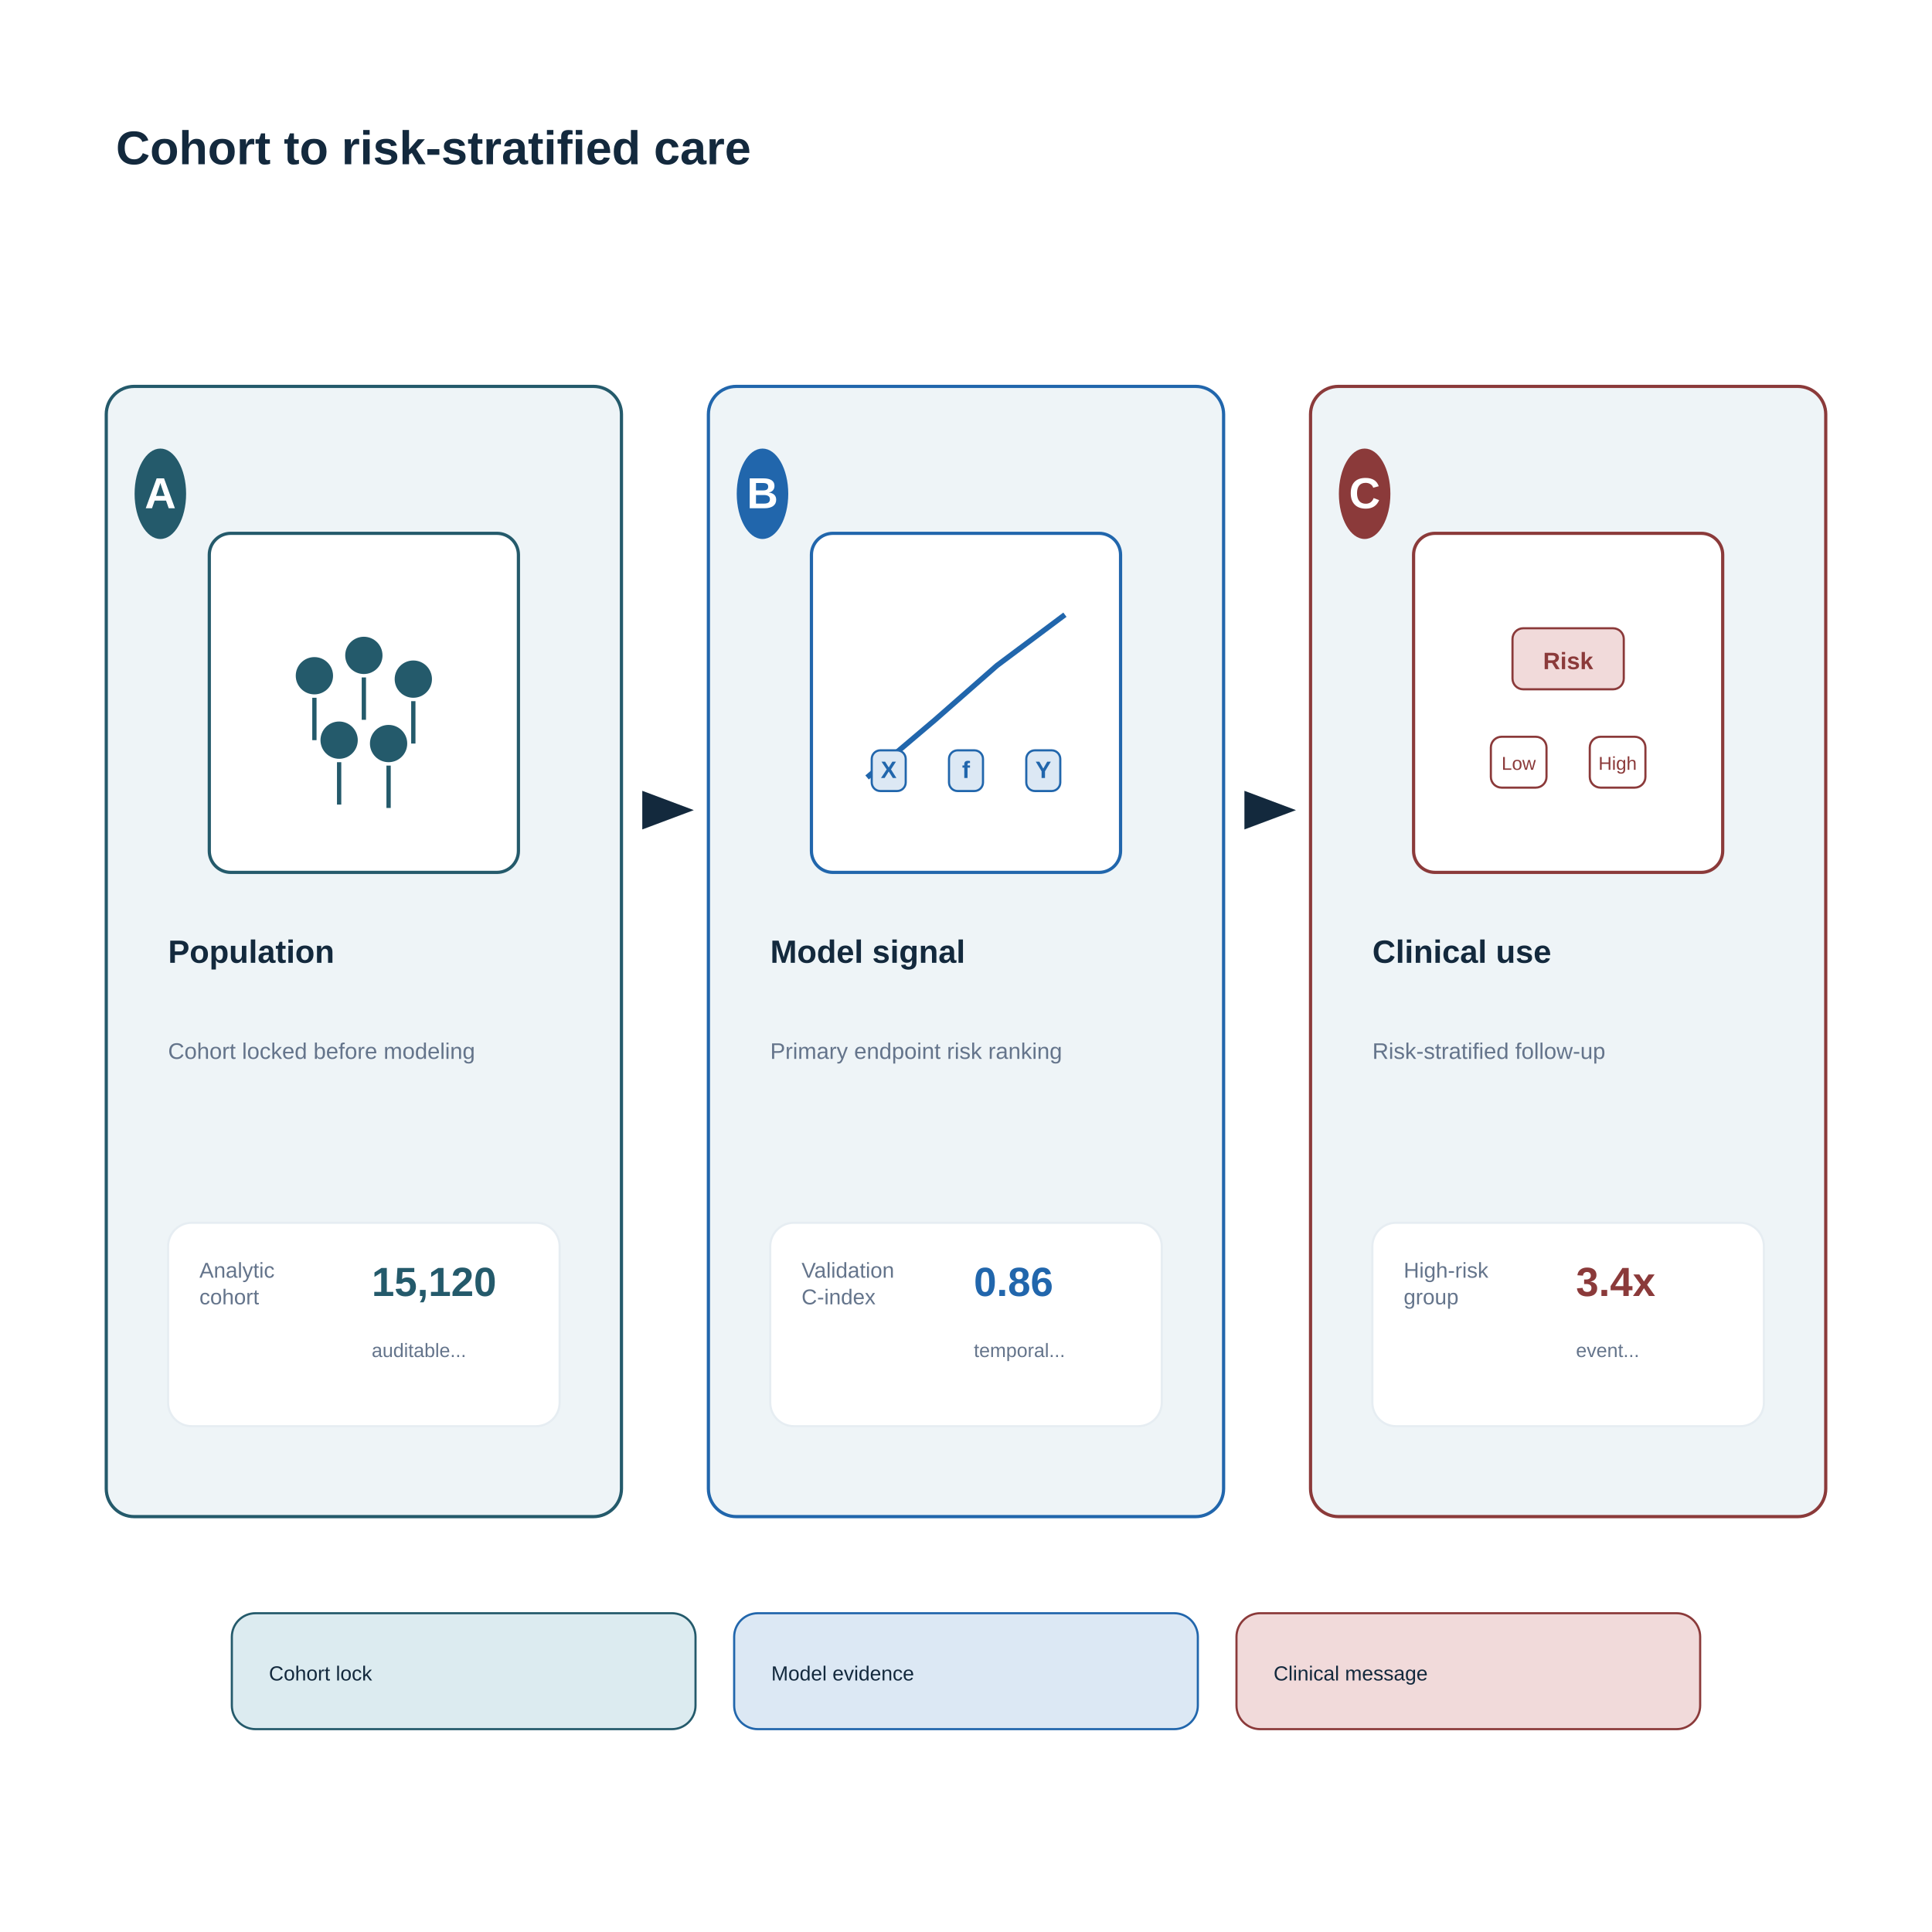
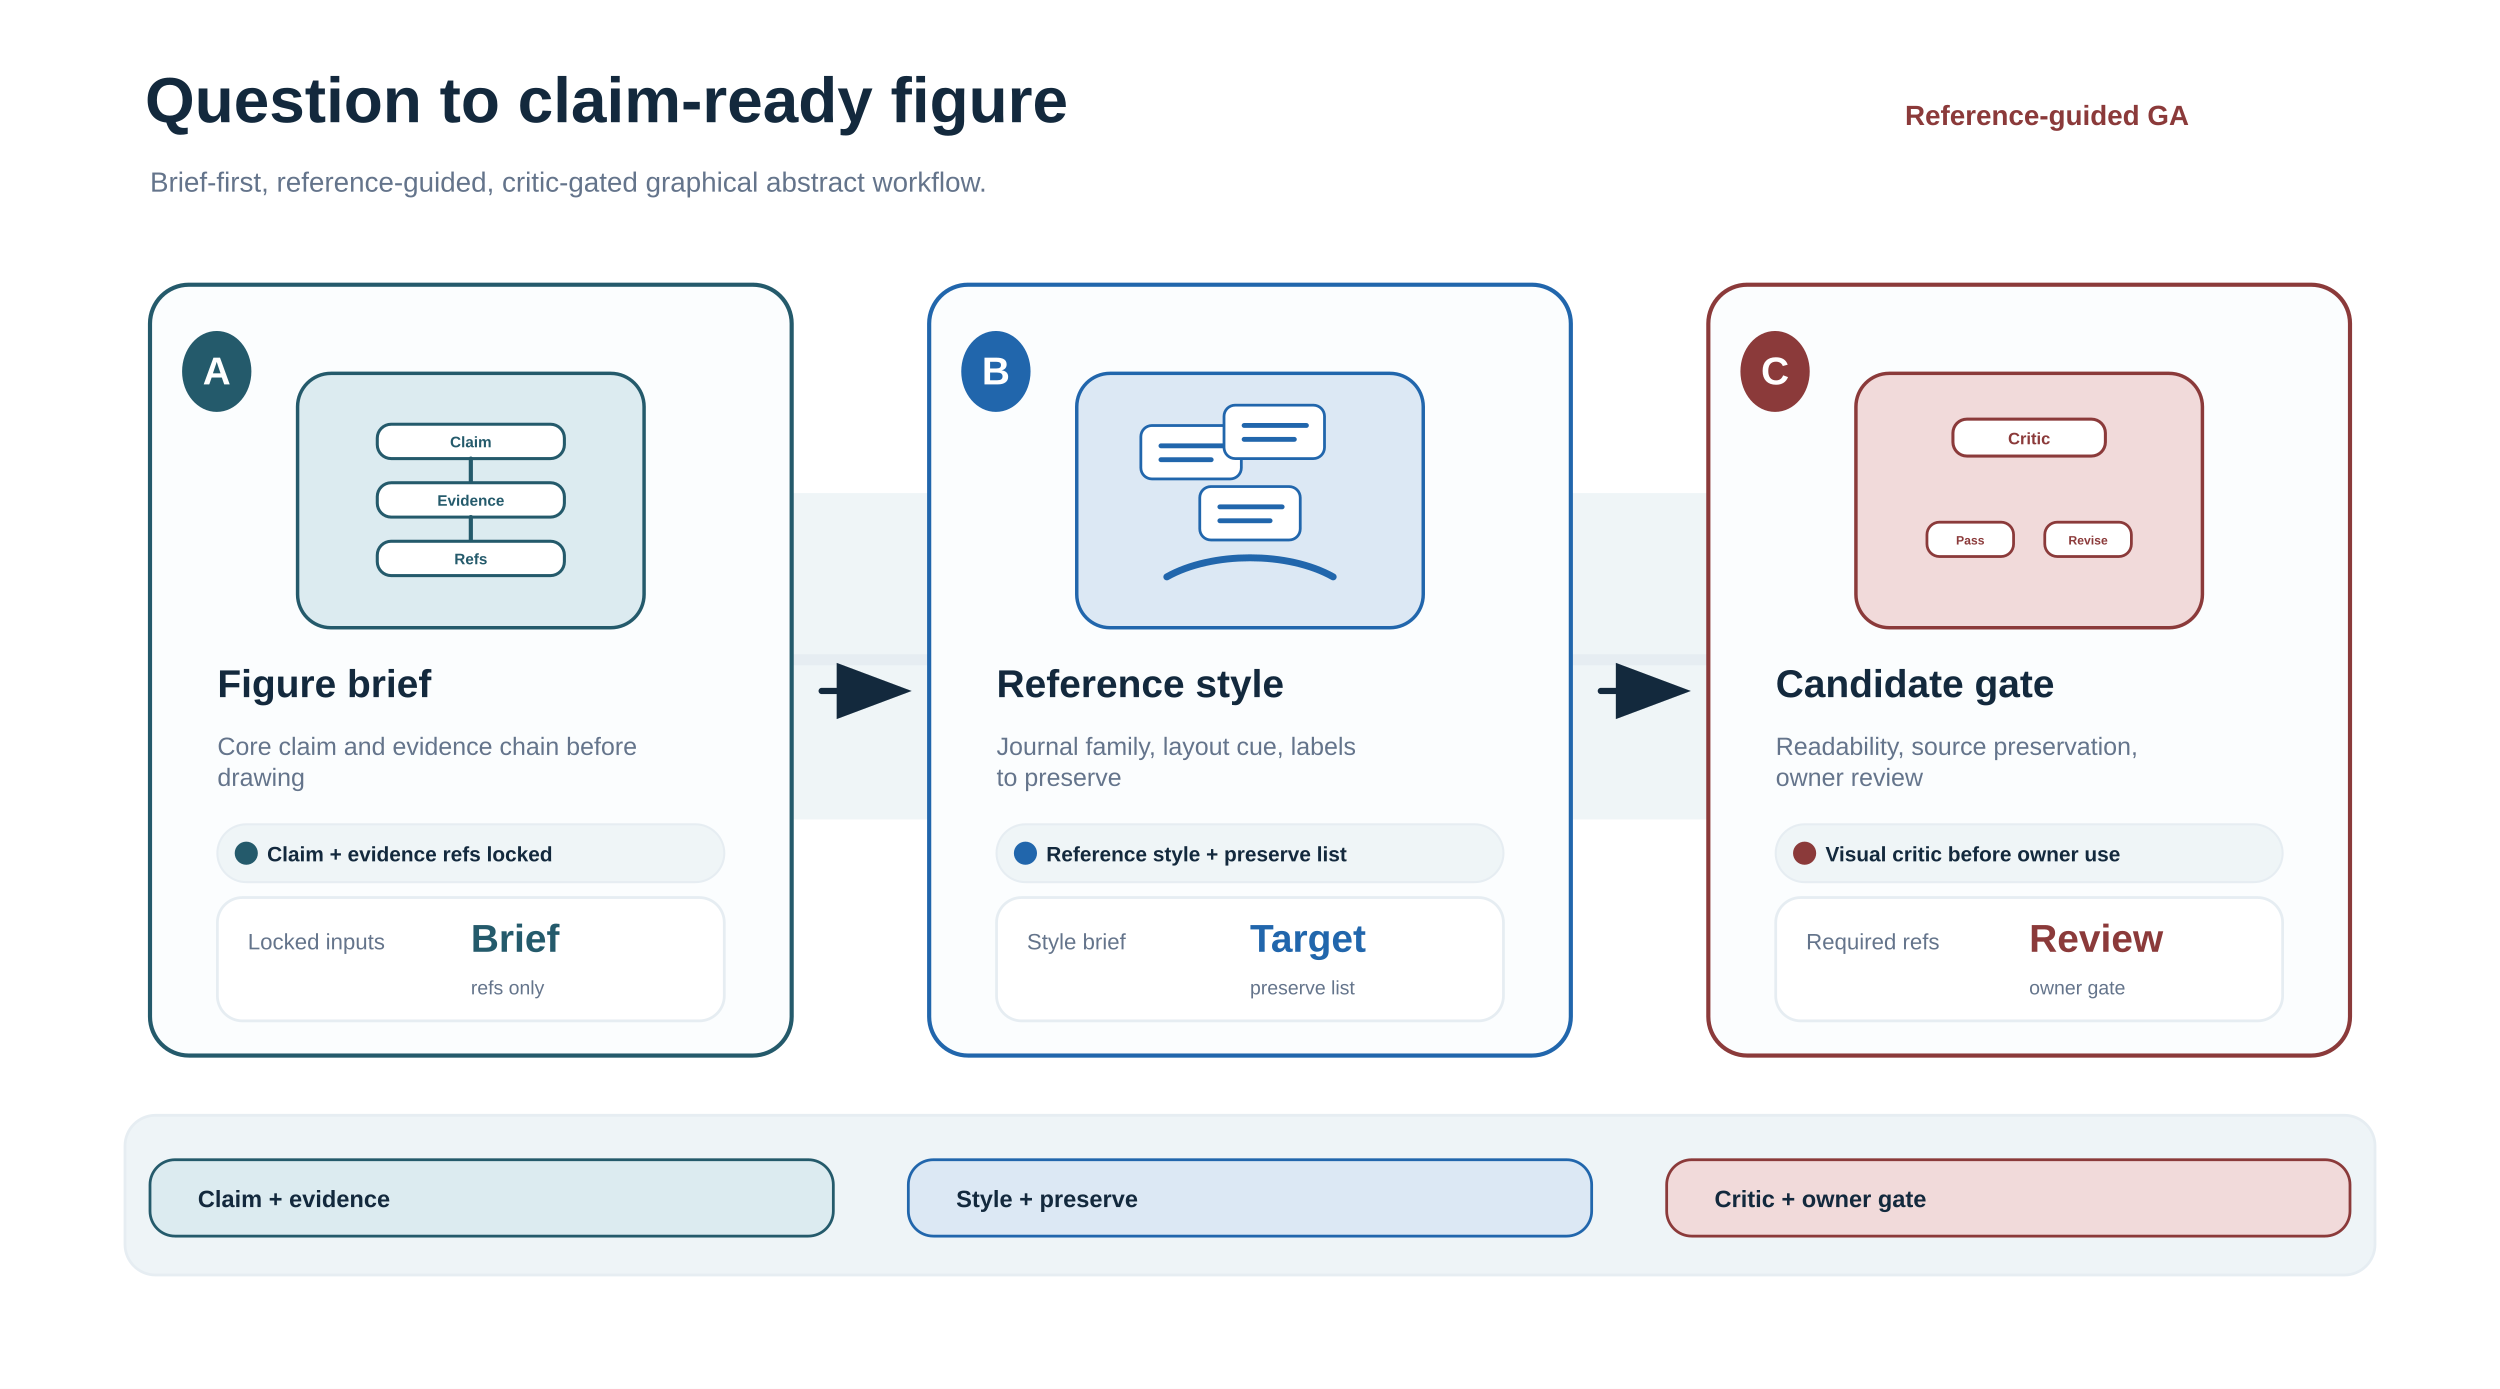
- <svg xmlns="http://www.w3.org/2000/svg" width="1800" height="1800" viewBox="0 0 1800 1800">
+ <svg xmlns="http://www.w3.org/2000/svg" width="1800" height="1000" viewBox="0 0 1800 1000">
  <defs>
    <marker id="arrowhead" markerWidth="12" markerHeight="9" refX="10" refY="4.5" orient="auto">
      <path d="M0,0 L12,4.5 L0,9 Z" fill="#13293D" />
    </marker>
  </defs>
-   <rect width="1800" height="1800" fill="#FFFFFF" />
-   <text x="108.00" y="153.00" font-family="Arial, Helvetica, sans-serif" font-size="44.00" font-weight="700" fill="#13293D">Cohort to risk-stratified care</text>
-   <rect x="99.00" y="360.00" width="480.00" height="1053.00" rx="26.00" fill="#EEF4F7" stroke="#245A6B" stroke-width="3.00" />
-   <rect x="125.40" y="417.92" width="48.00" height="84.24" rx="42.12" fill="#245A6B" stroke="#245A6B" stroke-width="0.00" />
-   <text x="149.40" y="473.51" font-family="Arial, Helvetica, sans-serif" font-size="40.44" font-weight="700" fill="#FFFFFF" text-anchor="middle">A</text>
-   <rect x="195.00" y="496.89" width="288.00" height="315.90" rx="20.00" fill="#FFFFFF" stroke="#245A6B" stroke-width="3.00" />
-   <circle cx="292.92" cy="629.57" r="17.37" fill="#245A6B" />
-   <line x1="292.92" y1="650.10" x2="292.92" y2="689.59" stroke="#245A6B" stroke-width="4" />
-   <circle cx="339.00" cy="610.61" r="17.37" fill="#245A6B" />
-   <line x1="339.00" y1="631.15" x2="339.00" y2="670.63" stroke="#245A6B" stroke-width="4" />
-   <circle cx="385.08" cy="632.73" r="17.37" fill="#245A6B" />
-   <line x1="385.08" y1="653.26" x2="385.08" y2="692.75" stroke="#245A6B" stroke-width="4" />
-   <circle cx="315.96" cy="689.59" r="17.37" fill="#245A6B" />
-   <line x1="315.96" y1="710.12" x2="315.96" y2="749.61" stroke="#245A6B" stroke-width="4" />
-   <circle cx="362.04" cy="692.75" r="17.37" fill="#245A6B" />
-   <line x1="362.04" y1="713.28" x2="362.04" y2="752.77" stroke="#245A6B" stroke-width="4" />
-   <text x="156.60" y="897.03" font-family="Arial, Helvetica, sans-serif" font-size="30.00" font-weight="700" fill="#13293D">Population</text>
-   <text x="156.60" y="986.53" font-family="Arial, Helvetica, sans-serif" font-size="21.00" font-weight="400" fill="#64748B">Cohort locked before modeling</text>
-   <rect x="156.60" y="1139.22" width="364.80" height="189.54" rx="22.00" fill="#FFFFFF" stroke="#E6EDF2" stroke-width="2.00" />
-   <text x="185.78" y="1190.40" font-family="Arial, Helvetica, sans-serif" font-size="20.00" font-weight="400" fill="#64748B">Analytic</text>
-   <text x="185.78" y="1215.20" font-family="Arial, Helvetica, sans-serif" font-size="20.00" font-weight="400" fill="#64748B">cohort</text>
-   <text x="346.30" y="1207.45" font-family="Arial, Helvetica, sans-serif" font-size="38.00" font-weight="700" fill="#245A6B">15,120</text>
-   <text x="346.30" y="1264.32" font-family="Arial, Helvetica, sans-serif" font-size="18.00" font-weight="400" fill="#64748B">auditable...</text>
-   <rect x="660.00" y="360.00" width="480.00" height="1053.00" rx="26.00" fill="#EEF4F7" stroke="#2166AC" stroke-width="3.00" />
-   <rect x="686.40" y="417.92" width="48.00" height="84.24" rx="42.12" fill="#2166AC" stroke="#2166AC" stroke-width="0.00" />
-   <text x="710.40" y="473.51" font-family="Arial, Helvetica, sans-serif" font-size="40.44" font-weight="700" fill="#FFFFFF" text-anchor="middle">B</text>
-   <rect x="756.00" y="496.89" width="288.00" height="315.90" rx="20.00" fill="#FFFFFF" stroke="#2166AC" stroke-width="3.00" />
-   <polyline points="807.84,724.34 871.20,670.63 928.80,620.09 992.16,572.71" fill="none" stroke="#2166AC" stroke-width="5" />
-   <rect x="812.16" y="699.07" width="31.68" height="37.91" rx="8.00" fill="#DCE8F4" stroke="#2166AC" stroke-width="2.00" />
-   <text x="828.00" y="724.84" font-family="Arial, Helvetica, sans-serif" font-size="22.11" font-weight="700" fill="#2166AC" text-anchor="middle">X</text>
-   <rect x="884.16" y="699.07" width="31.68" height="37.91" rx="8.00" fill="#DCE8F4" stroke="#2166AC" stroke-width="2.00" />
-   <text x="900.00" y="724.84" font-family="Arial, Helvetica, sans-serif" font-size="22.11" font-weight="700" fill="#2166AC" text-anchor="middle">f</text>
-   <rect x="956.16" y="699.07" width="31.68" height="37.91" rx="8.00" fill="#DCE8F4" stroke="#2166AC" stroke-width="2.00" />
-   <text x="972.00" y="724.84" font-family="Arial, Helvetica, sans-serif" font-size="22.11" font-weight="700" fill="#2166AC" text-anchor="middle">Y</text>
-   <text x="717.60" y="897.03" font-family="Arial, Helvetica, sans-serif" font-size="30.00" font-weight="700" fill="#13293D">Model signal</text>
-   <text x="717.60" y="986.53" font-family="Arial, Helvetica, sans-serif" font-size="21.00" font-weight="400" fill="#64748B">Primary endpoint risk ranking</text>
-   <rect x="717.60" y="1139.22" width="364.80" height="189.54" rx="22.00" fill="#FFFFFF" stroke="#E6EDF2" stroke-width="2.00" />
-   <text x="746.78" y="1190.40" font-family="Arial, Helvetica, sans-serif" font-size="20.00" font-weight="400" fill="#64748B">Validation</text>
-   <text x="746.78" y="1215.20" font-family="Arial, Helvetica, sans-serif" font-size="20.00" font-weight="400" fill="#64748B">C-index</text>
-   <text x="907.30" y="1207.45" font-family="Arial, Helvetica, sans-serif" font-size="38.00" font-weight="700" fill="#2166AC">0.86</text>
-   <text x="907.30" y="1264.32" font-family="Arial, Helvetica, sans-serif" font-size="18.00" font-weight="400" fill="#64748B">temporal...</text>
-   <rect x="1221.00" y="360.00" width="480.00" height="1053.00" rx="26.00" fill="#EEF4F7" stroke="#8B3A3A" stroke-width="3.00" />
-   <rect x="1247.40" y="417.92" width="48.00" height="84.24" rx="42.12" fill="#8B3A3A" stroke="#8B3A3A" stroke-width="0.00" />
-   <text x="1271.40" y="473.51" font-family="Arial, Helvetica, sans-serif" font-size="40.44" font-weight="700" fill="#FFFFFF" text-anchor="middle">C</text>
-   <rect x="1317.00" y="496.89" width="288.00" height="315.90" rx="20.00" fill="#FFFFFF" stroke="#8B3A3A" stroke-width="3.00" />
-   <rect x="1409.16" y="585.34" width="103.68" height="56.86" rx="10.00" fill="#F1DADA" stroke="#8B3A3A" stroke-width="2.00" />
-   <text x="1461.00" y="623.44" font-family="Arial, Helvetica, sans-serif" font-size="22.11" font-weight="700" fill="#8B3A3A" text-anchor="middle">Risk</text>
-   <rect x="1389.00" y="686.43" width="51.84" height="47.38" rx="10.00" fill="#FFFFFF" stroke="#8B3A3A" stroke-width="2.00" />
-   <text x="1414.92" y="717.23" font-family="Arial, Helvetica, sans-serif" font-size="17.37" fill="#8B3A3A" text-anchor="middle">Low</text>
-   <rect x="1481.16" y="686.43" width="51.84" height="47.38" rx="10.00" fill="#FFFFFF" stroke="#8B3A3A" stroke-width="2.00" />
-   <text x="1507.08" y="717.23" font-family="Arial, Helvetica, sans-serif" font-size="17.37" fill="#8B3A3A" text-anchor="middle">High</text>
-   <text x="1278.60" y="897.03" font-family="Arial, Helvetica, sans-serif" font-size="30.00" font-weight="700" fill="#13293D">Clinical use</text>
-   <text x="1278.60" y="986.53" font-family="Arial, Helvetica, sans-serif" font-size="21.00" font-weight="400" fill="#64748B">Risk-stratified follow-up</text>
-   <rect x="1278.60" y="1139.22" width="364.80" height="189.54" rx="22.00" fill="#FFFFFF" stroke="#E6EDF2" stroke-width="2.00" />
-   <text x="1307.78" y="1190.40" font-family="Arial, Helvetica, sans-serif" font-size="20.00" font-weight="400" fill="#64748B">High-risk</text>
-   <text x="1307.78" y="1215.20" font-family="Arial, Helvetica, sans-serif" font-size="20.00" font-weight="400" fill="#64748B">group</text>
-   <text x="1468.30" y="1207.45" font-family="Arial, Helvetica, sans-serif" font-size="38.00" font-weight="700" fill="#8B3A3A">3.4x</text>
-   <text x="1468.30" y="1264.32" font-family="Arial, Helvetica, sans-serif" font-size="18.00" font-weight="400" fill="#64748B">event...</text>
-   <line x1="600.60" y1="754.78" x2="638.40" y2="754.78" stroke="#13293D" stroke-width="4.0" marker-end="url(#arrowhead)" />
-   <line x1="1161.60" y1="754.78" x2="1199.40" y2="754.78" stroke="#13293D" stroke-width="4.0" marker-end="url(#arrowhead)" />
-   <rect x="216.00" y="1503.00" width="432.00" height="108.00" rx="22.00" fill="#DCEBF0" stroke="#245A6B" stroke-width="2.00" />
-   <text x="250.56" y="1565.64" font-family="Arial, Helvetica, sans-serif" font-size="19.00" font-weight="400" fill="#13293D">Cohort lock</text>
-   <rect x="684.00" y="1503.00" width="432.00" height="108.00" rx="22.00" fill="#DCE8F4" stroke="#2166AC" stroke-width="2.00" />
-   <text x="718.56" y="1565.64" font-family="Arial, Helvetica, sans-serif" font-size="19.00" font-weight="400" fill="#13293D">Model evidence</text>
-   <rect x="1152.00" y="1503.00" width="432.00" height="108.00" rx="22.00" fill="#F1DADA" stroke="#8B3A3A" stroke-width="2.00" />
-   <text x="1186.56" y="1565.64" font-family="Arial, Helvetica, sans-serif" font-size="19.00" font-weight="400" fill="#13293D">Clinical message</text>
+   <rect width="1800" height="1000" fill="#FFFFFF" />
+   <rect x="126.00" y="355.00" width="1548.00" height="235.00" rx="117.50" fill="#EFF5F7" stroke="none" />
+   <line x1="216.00" y1="475.00" x2="1584.00" y2="475.00" stroke="#E6EDF2" stroke-width="8" stroke-linecap="round" />
+   <text x="104.40" y="88.00" font-family="Arial, Helvetica, sans-serif" font-size="46.00" font-weight="700" fill="#13293D">Question to claim-ready figure</text>
+   <text x="108.00" y="138.00" font-family="Arial, Helvetica, sans-serif" font-size="20.00" font-weight="400" fill="#64748B">Brief-first, reference-guided, critic-gated graphical abstract workflow.</text>
+   <text x="1371.60" y="90.00" font-family="Arial, Helvetica, sans-serif" font-size="20.00" font-weight="700" fill="#8B3A3A">Reference-guided GA</text>
+   <rect x="108.00" y="205.00" width="462.00" height="555.00" rx="28.00" fill="#FBFDFE" stroke="#245A6B" stroke-width="3.00" />
+   <rect x="131.10" y="238.30" width="49.90" height="58.28" rx="29.14" fill="#245A6B" stroke="#245A6B" stroke-width="0.00" />
+   <text x="156.05" y="276.76" font-family="Arial, Helvetica, sans-serif" font-size="27.97" font-weight="700" fill="#FFFFFF" text-anchor="middle">A</text>
+   <rect x="214.26" y="268.82" width="249.48" height="183.15" rx="24.00" fill="#DCEBF0" stroke="#245A6B" stroke-width="2.50" />
+   <rect x="271.64" y="305.45" width="134.72" height="24.73" rx="10.00" fill="#FFFFFF" stroke="#245A6B" stroke-width="2.20" />
+   <text x="339.00" y="322.02" font-family="Arial, Helvetica, sans-serif" font-size="10.99" font-weight="700" fill="#245A6B" text-anchor="middle">Claim</text>
+   <rect x="271.64" y="347.58" width="134.72" height="24.73" rx="10.00" fill="#FFFFFF" stroke="#245A6B" stroke-width="2.20" />
+   <text x="339.00" y="364.15" font-family="Arial, Helvetica, sans-serif" font-size="10.99" font-weight="700" fill="#245A6B" text-anchor="middle">Evidence</text>
+   <rect x="271.64" y="389.70" width="134.72" height="24.73" rx="10.00" fill="#FFFFFF" stroke="#245A6B" stroke-width="2.20" />
+   <text x="339.00" y="406.27" font-family="Arial, Helvetica, sans-serif" font-size="10.99" font-weight="700" fill="#245A6B" text-anchor="middle">Refs</text>
+   <path d="M339.00,330.18 L339.00,346.66 M339.00,372.30 L339.00,388.79" stroke="#245A6B" stroke-width="3" stroke-linecap="round" />
+   <text x="156.51" y="501.93" font-family="Arial, Helvetica, sans-serif" font-size="28.00" font-weight="700" fill="#13293D">Figure brief</text>
+   <text x="156.51" y="543.55" font-family="Arial, Helvetica, sans-serif" font-size="18.00" font-weight="400" fill="#64748B">Core claim and evidence chain before</text>
+   <text x="156.51" y="565.87" font-family="Arial, Helvetica, sans-serif" font-size="18.00" font-weight="400" fill="#64748B">drawing</text>
+   <rect x="156.51" y="593.50" width="364.98" height="41.63" rx="20.81" fill="#EFF5F7" stroke="#E6EDF2" stroke-width="1.50" />
+   <circle cx="177.32" cy="614.31" r="8.33" fill="#245A6B" />
+   <text x="192.31" y="620.14" font-family="Arial, Helvetica, sans-serif" font-size="15.00" font-weight="700" fill="#13293D">Claim + evidence refs locked</text>
+   <rect x="156.51" y="646.23" width="364.98" height="88.80" rx="18.00" fill="#FFFFFF" stroke="#E6EDF2" stroke-width="2.00" />
+   <text x="178.41" y="683.52" font-family="Arial, Helvetica, sans-serif" font-size="16.00" font-weight="400" fill="#64748B">Locked inputs</text>
+   <text x="339.00" y="685.30" font-family="Arial, Helvetica, sans-serif" font-size="28.00" font-weight="700" fill="#245A6B">Brief</text>
+   <text x="339.00" y="715.93" font-family="Arial, Helvetica, sans-serif" font-size="14.00" font-weight="400" fill="#64748B">refs only</text>
+   <rect x="669.00" y="205.00" width="462.00" height="555.00" rx="28.00" fill="#FBFDFE" stroke="#2166AC" stroke-width="3.00" />
+   <rect x="692.10" y="238.30" width="49.90" height="58.28" rx="29.14" fill="#2166AC" stroke="#2166AC" stroke-width="0.00" />
+   <text x="717.05" y="276.76" font-family="Arial, Helvetica, sans-serif" font-size="27.97" font-weight="700" fill="#FFFFFF" text-anchor="middle">B</text>
+   <rect x="775.26" y="268.82" width="249.48" height="183.15" rx="24.00" fill="#DCE8F4" stroke="#2166AC" stroke-width="2.50" />
+   <rect x="821.41" y="306.37" width="72.35" height="38.46" rx="8.00" fill="#FFFFFF" stroke="#2166AC" stroke-width="2.00" />
+   <line x1="835.88" y1="320.99" x2="880.74" y2="320.99" stroke="#2166AC" stroke-width="3.5" stroke-linecap="round" />
+   <line x1="835.88" y1="330.99" x2="872.06" y2="330.99" stroke="#2166AC" stroke-width="3.5" stroke-linecap="round" />
+   <rect x="881.29" y="291.72" width="72.35" height="38.46" rx="8.00" fill="#FFFFFF" stroke="#2166AC" stroke-width="2.00" />
+   <line x1="895.76" y1="306.33" x2="940.62" y2="306.33" stroke="#2166AC" stroke-width="3.5" stroke-linecap="round" />
+   <line x1="895.76" y1="316.33" x2="931.93" y2="316.33" stroke="#2166AC" stroke-width="3.5" stroke-linecap="round" />
+   <rect x="863.83" y="350.33" width="72.35" height="38.46" rx="8.00" fill="#FFFFFF" stroke="#2166AC" stroke-width="2.00" />
+   <line x1="878.30" y1="364.94" x2="923.15" y2="364.94" stroke="#2166AC" stroke-width="3.5" stroke-linecap="round" />
+   <line x1="878.30" y1="374.94" x2="914.47" y2="374.94" stroke="#2166AC" stroke-width="3.5" stroke-linecap="round" />
+   <path d="M840.12,415.35 C872.56,397.03 927.44,397.03 959.88,415.35" fill="none" stroke="#2166AC" stroke-width="5" stroke-linecap="round" />
+   <text x="717.51" y="501.93" font-family="Arial, Helvetica, sans-serif" font-size="28.00" font-weight="700" fill="#13293D">Reference style</text>
+   <text x="717.51" y="543.55" font-family="Arial, Helvetica, sans-serif" font-size="18.00" font-weight="400" fill="#64748B">Journal family, layout cue, labels</text>
+   <text x="717.51" y="565.87" font-family="Arial, Helvetica, sans-serif" font-size="18.00" font-weight="400" fill="#64748B">to preserve</text>
+   <rect x="717.51" y="593.50" width="364.98" height="41.63" rx="20.81" fill="#EFF5F7" stroke="#E6EDF2" stroke-width="1.50" />
+   <circle cx="738.32" cy="614.31" r="8.33" fill="#2166AC" />
+   <text x="753.31" y="620.14" font-family="Arial, Helvetica, sans-serif" font-size="15.00" font-weight="700" fill="#13293D">Reference style + preserve list</text>
+   <rect x="717.51" y="646.23" width="364.98" height="88.80" rx="18.00" fill="#FFFFFF" stroke="#E6EDF2" stroke-width="2.00" />
+   <text x="739.41" y="683.52" font-family="Arial, Helvetica, sans-serif" font-size="16.00" font-weight="400" fill="#64748B">Style brief</text>
+   <text x="900.00" y="685.30" font-family="Arial, Helvetica, sans-serif" font-size="28.00" font-weight="700" fill="#2166AC">Target</text>
+   <text x="900.00" y="715.93" font-family="Arial, Helvetica, sans-serif" font-size="14.00" font-weight="400" fill="#64748B">preserve list</text>
+   <rect x="1230.00" y="205.00" width="462.00" height="555.00" rx="28.00" fill="#FBFDFE" stroke="#8B3A3A" stroke-width="3.00" />
+   <rect x="1253.10" y="238.30" width="49.90" height="58.28" rx="29.14" fill="#8B3A3A" stroke="#8B3A3A" stroke-width="0.00" />
+   <text x="1278.05" y="276.76" font-family="Arial, Helvetica, sans-serif" font-size="27.97" font-weight="700" fill="#FFFFFF" text-anchor="middle">C</text>
+   <rect x="1336.26" y="268.82" width="249.48" height="183.15" rx="24.00" fill="#F1DADA" stroke="#8B3A3A" stroke-width="2.50" />
+   <rect x="1406.11" y="301.79" width="109.77" height="26.56" rx="10.00" fill="#FFFFFF" stroke="#8B3A3A" stroke-width="2.20" />
+   <text x="1461.00" y="319.85" font-family="Arial, Helvetica, sans-serif" font-size="11.90" font-weight="700" fill="#8B3A3A" text-anchor="middle">Critic</text>
+   <rect x="1387.40" y="375.97" width="62.37" height="24.73" rx="9.00" fill="#FFFFFF" stroke="#8B3A3A" stroke-width="2.00" />
+   <text x="1418.59" y="392.04" font-family="Arial, Helvetica, sans-serif" font-size="8.79" font-weight="700" fill="#8B3A3A" text-anchor="middle">Pass</text>
+   <rect x="1472.23" y="375.97" width="62.37" height="24.73" rx="9.00" fill="#FFFFFF" stroke="#8B3A3A" stroke-width="2.00" />
+   <text x="1503.41" y="392.04" font-family="Arial, Helvetica, sans-serif" font-size="8.79" font-weight="700" fill="#8B3A3A" text-anchor="middle">Revise</text>
+   <text x="1278.51" y="501.93" font-family="Arial, Helvetica, sans-serif" font-size="28.00" font-weight="700" fill="#13293D">Candidate gate</text>
+   <text x="1278.51" y="543.55" font-family="Arial, Helvetica, sans-serif" font-size="18.00" font-weight="400" fill="#64748B">Readability, source preservation,</text>
+   <text x="1278.51" y="565.87" font-family="Arial, Helvetica, sans-serif" font-size="18.00" font-weight="400" fill="#64748B">owner review</text>
+   <rect x="1278.51" y="593.50" width="364.98" height="41.63" rx="20.81" fill="#EFF5F7" stroke="#E6EDF2" stroke-width="1.50" />
+   <circle cx="1299.32" cy="614.31" r="8.33" fill="#8B3A3A" />
+   <text x="1314.31" y="620.14" font-family="Arial, Helvetica, sans-serif" font-size="15.00" font-weight="700" fill="#13293D">Visual critic before owner use</text>
+   <rect x="1278.51" y="646.23" width="364.98" height="88.80" rx="18.00" fill="#FFFFFF" stroke="#E6EDF2" stroke-width="2.00" />
+   <text x="1300.41" y="683.52" font-family="Arial, Helvetica, sans-serif" font-size="16.00" font-weight="400" fill="#64748B">Required refs</text>
+   <text x="1461.00" y="685.30" font-family="Arial, Helvetica, sans-serif" font-size="28.00" font-weight="700" fill="#8B3A3A">Review</text>
+   <text x="1461.00" y="715.93" font-family="Arial, Helvetica, sans-serif" font-size="14.00" font-weight="400" fill="#64748B">owner gate</text>
+   <line x1="591.60" y1="497.50" x2="647.40" y2="497.50" stroke="#13293D" stroke-width="4.5" stroke-linecap="round" marker-end="url(#arrowhead)" />
+   <line x1="1152.60" y1="497.50" x2="1208.40" y2="497.50" stroke="#13293D" stroke-width="4.5" stroke-linecap="round" marker-end="url(#arrowhead)" />
+   <rect x="90.00" y="803.00" width="1620.00" height="115.00" rx="22.00" fill="#EEF4F7" stroke="#E6EDF2" stroke-width="2.00" />
+   <text x="130.50" y="847.85" font-family="Arial, Helvetica, sans-serif" font-size="18.00" font-weight="700" fill="#13293D">Quality band</text>
+   <rect x="108.00" y="835.00" width="492.00" height="55.00" rx="18.00" fill="#DCEBF0" stroke="#245A6B" stroke-width="2.00" />
+   <text x="142.44" y="869.10" font-family="Arial, Helvetica, sans-serif" font-size="17.00" font-weight="700" fill="#13293D">Claim + evidence</text>
+   <rect x="654.00" y="835.00" width="492.00" height="55.00" rx="18.00" fill="#DCE8F4" stroke="#2166AC" stroke-width="2.00" />
+   <text x="688.44" y="869.10" font-family="Arial, Helvetica, sans-serif" font-size="17.00" font-weight="700" fill="#13293D">Style + preserve</text>
+   <rect x="1200.00" y="835.00" width="492.00" height="55.00" rx="18.00" fill="#F1DADA" stroke="#8B3A3A" stroke-width="2.00" />
+   <text x="1234.44" y="869.10" font-family="Arial, Helvetica, sans-serif" font-size="17.00" font-weight="700" fill="#13293D">Critic + owner gate</text>
</svg>
